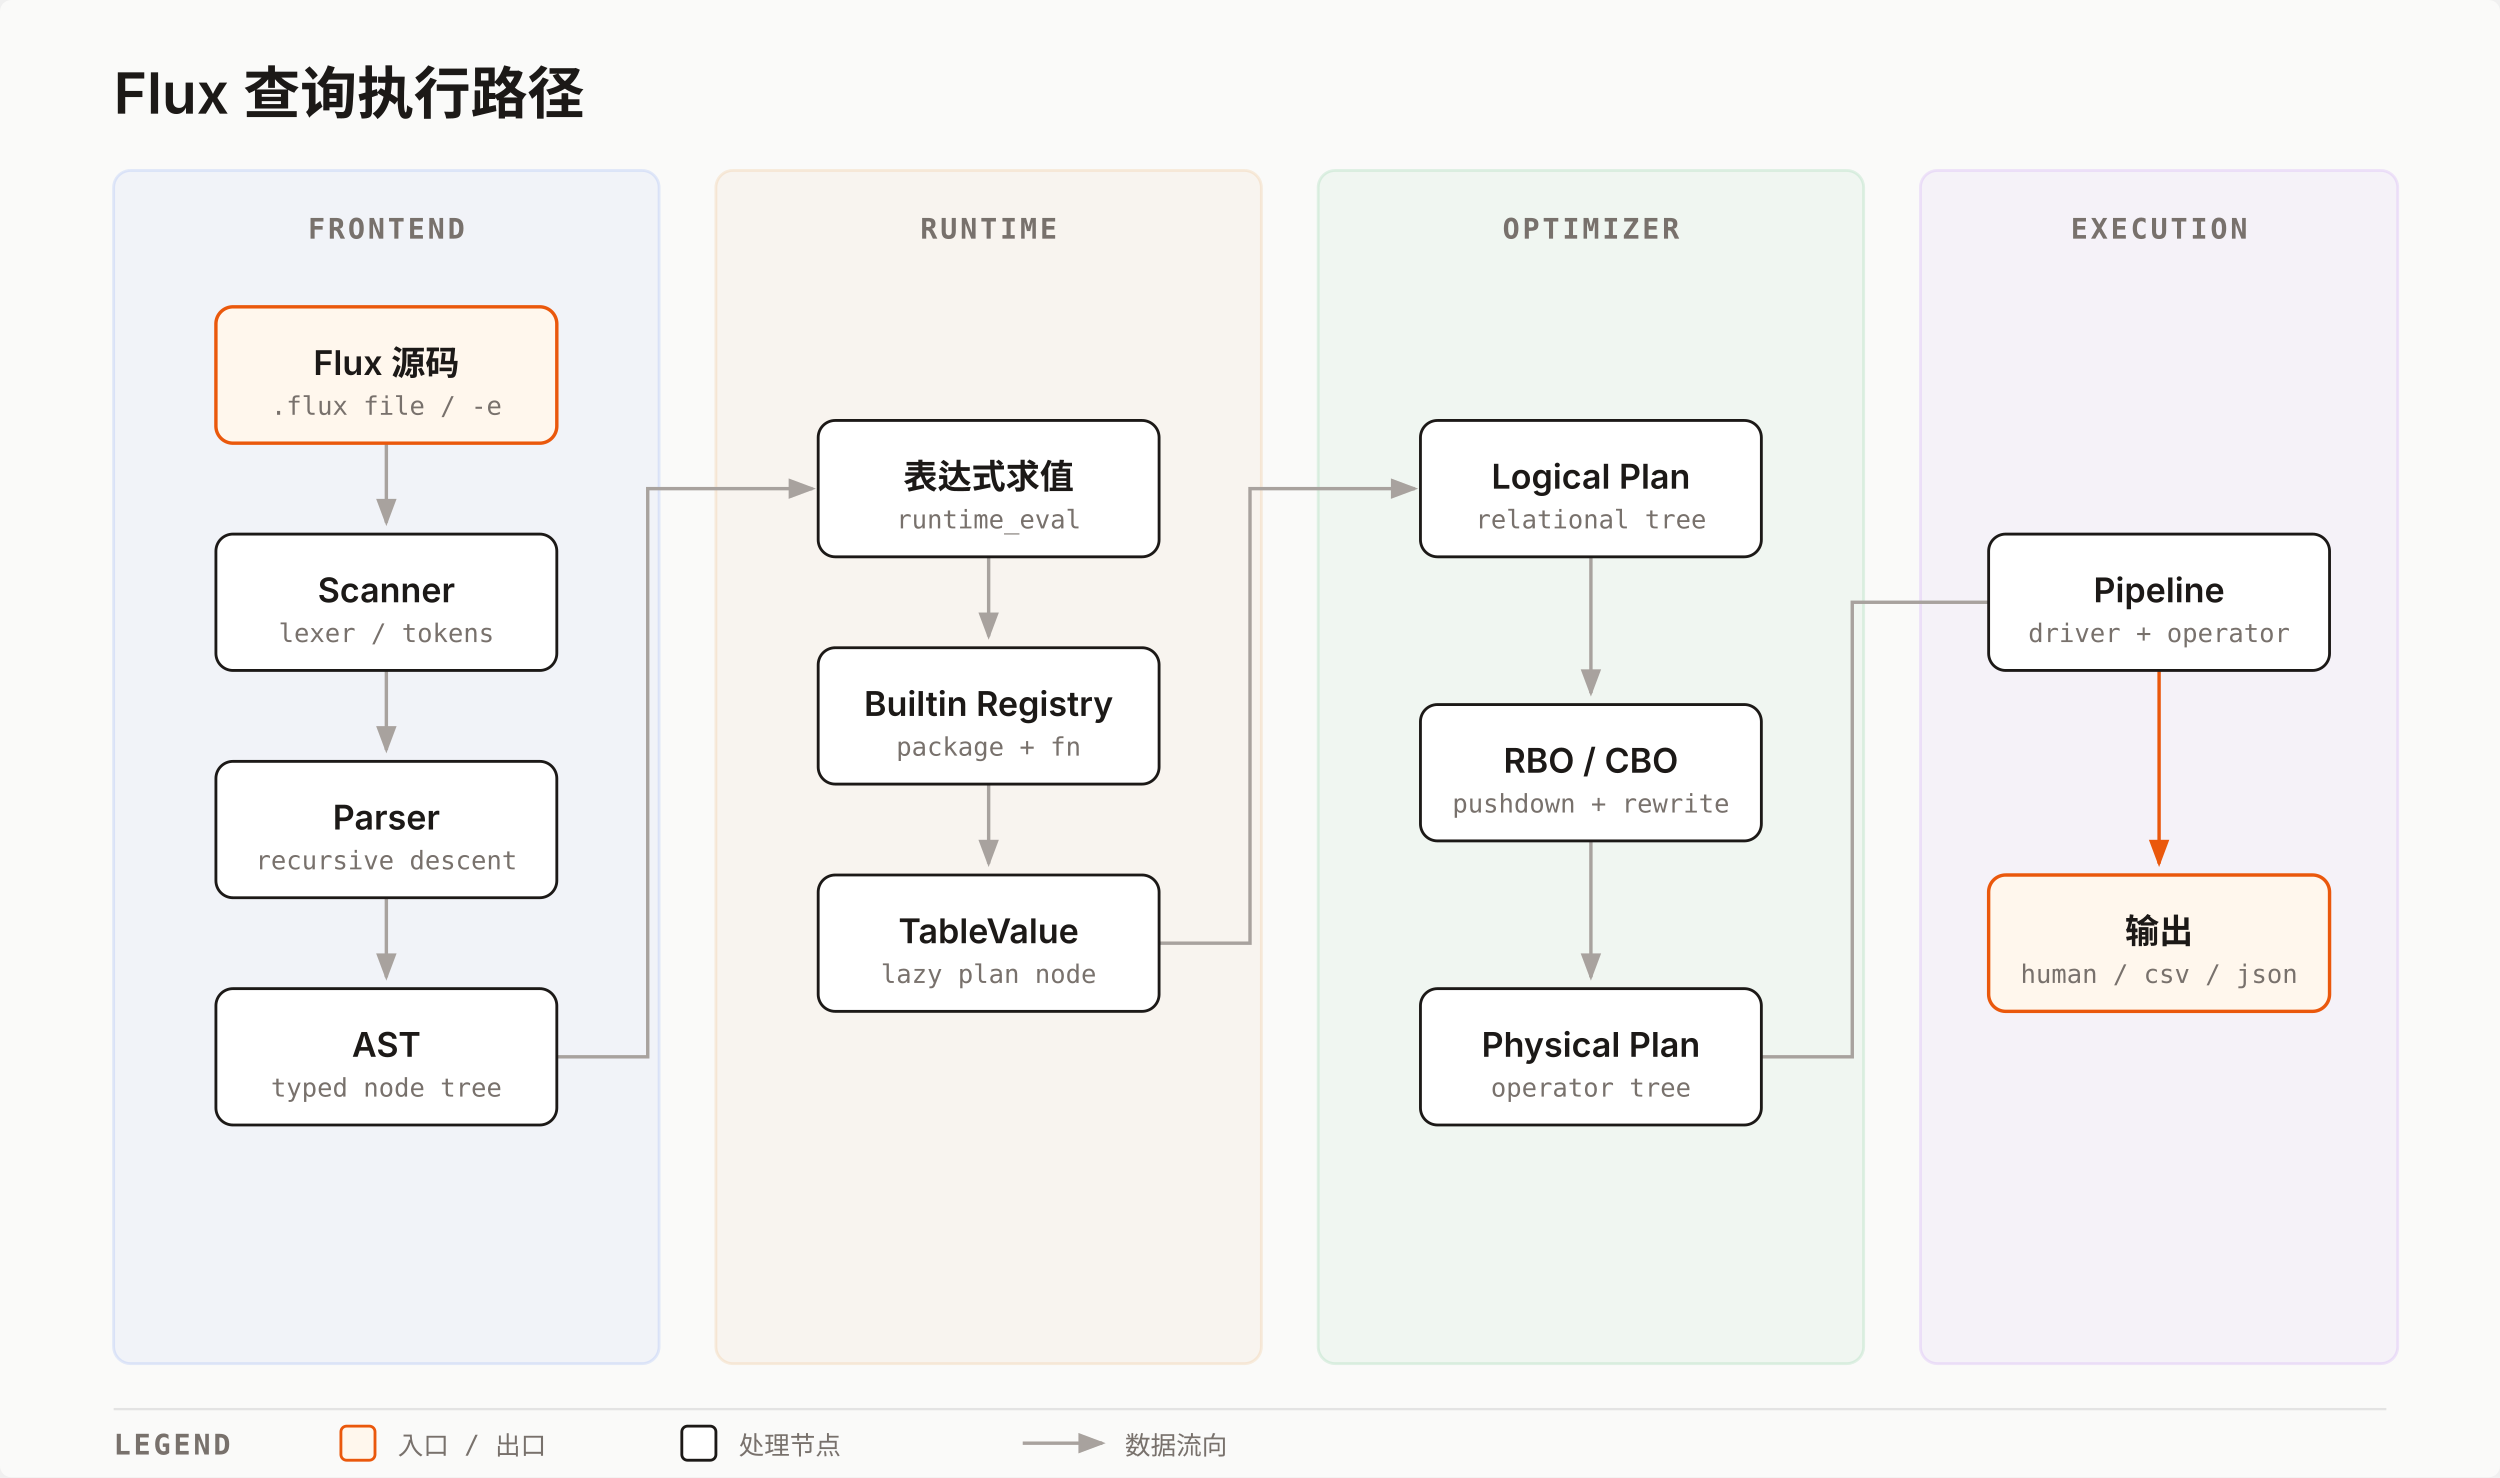
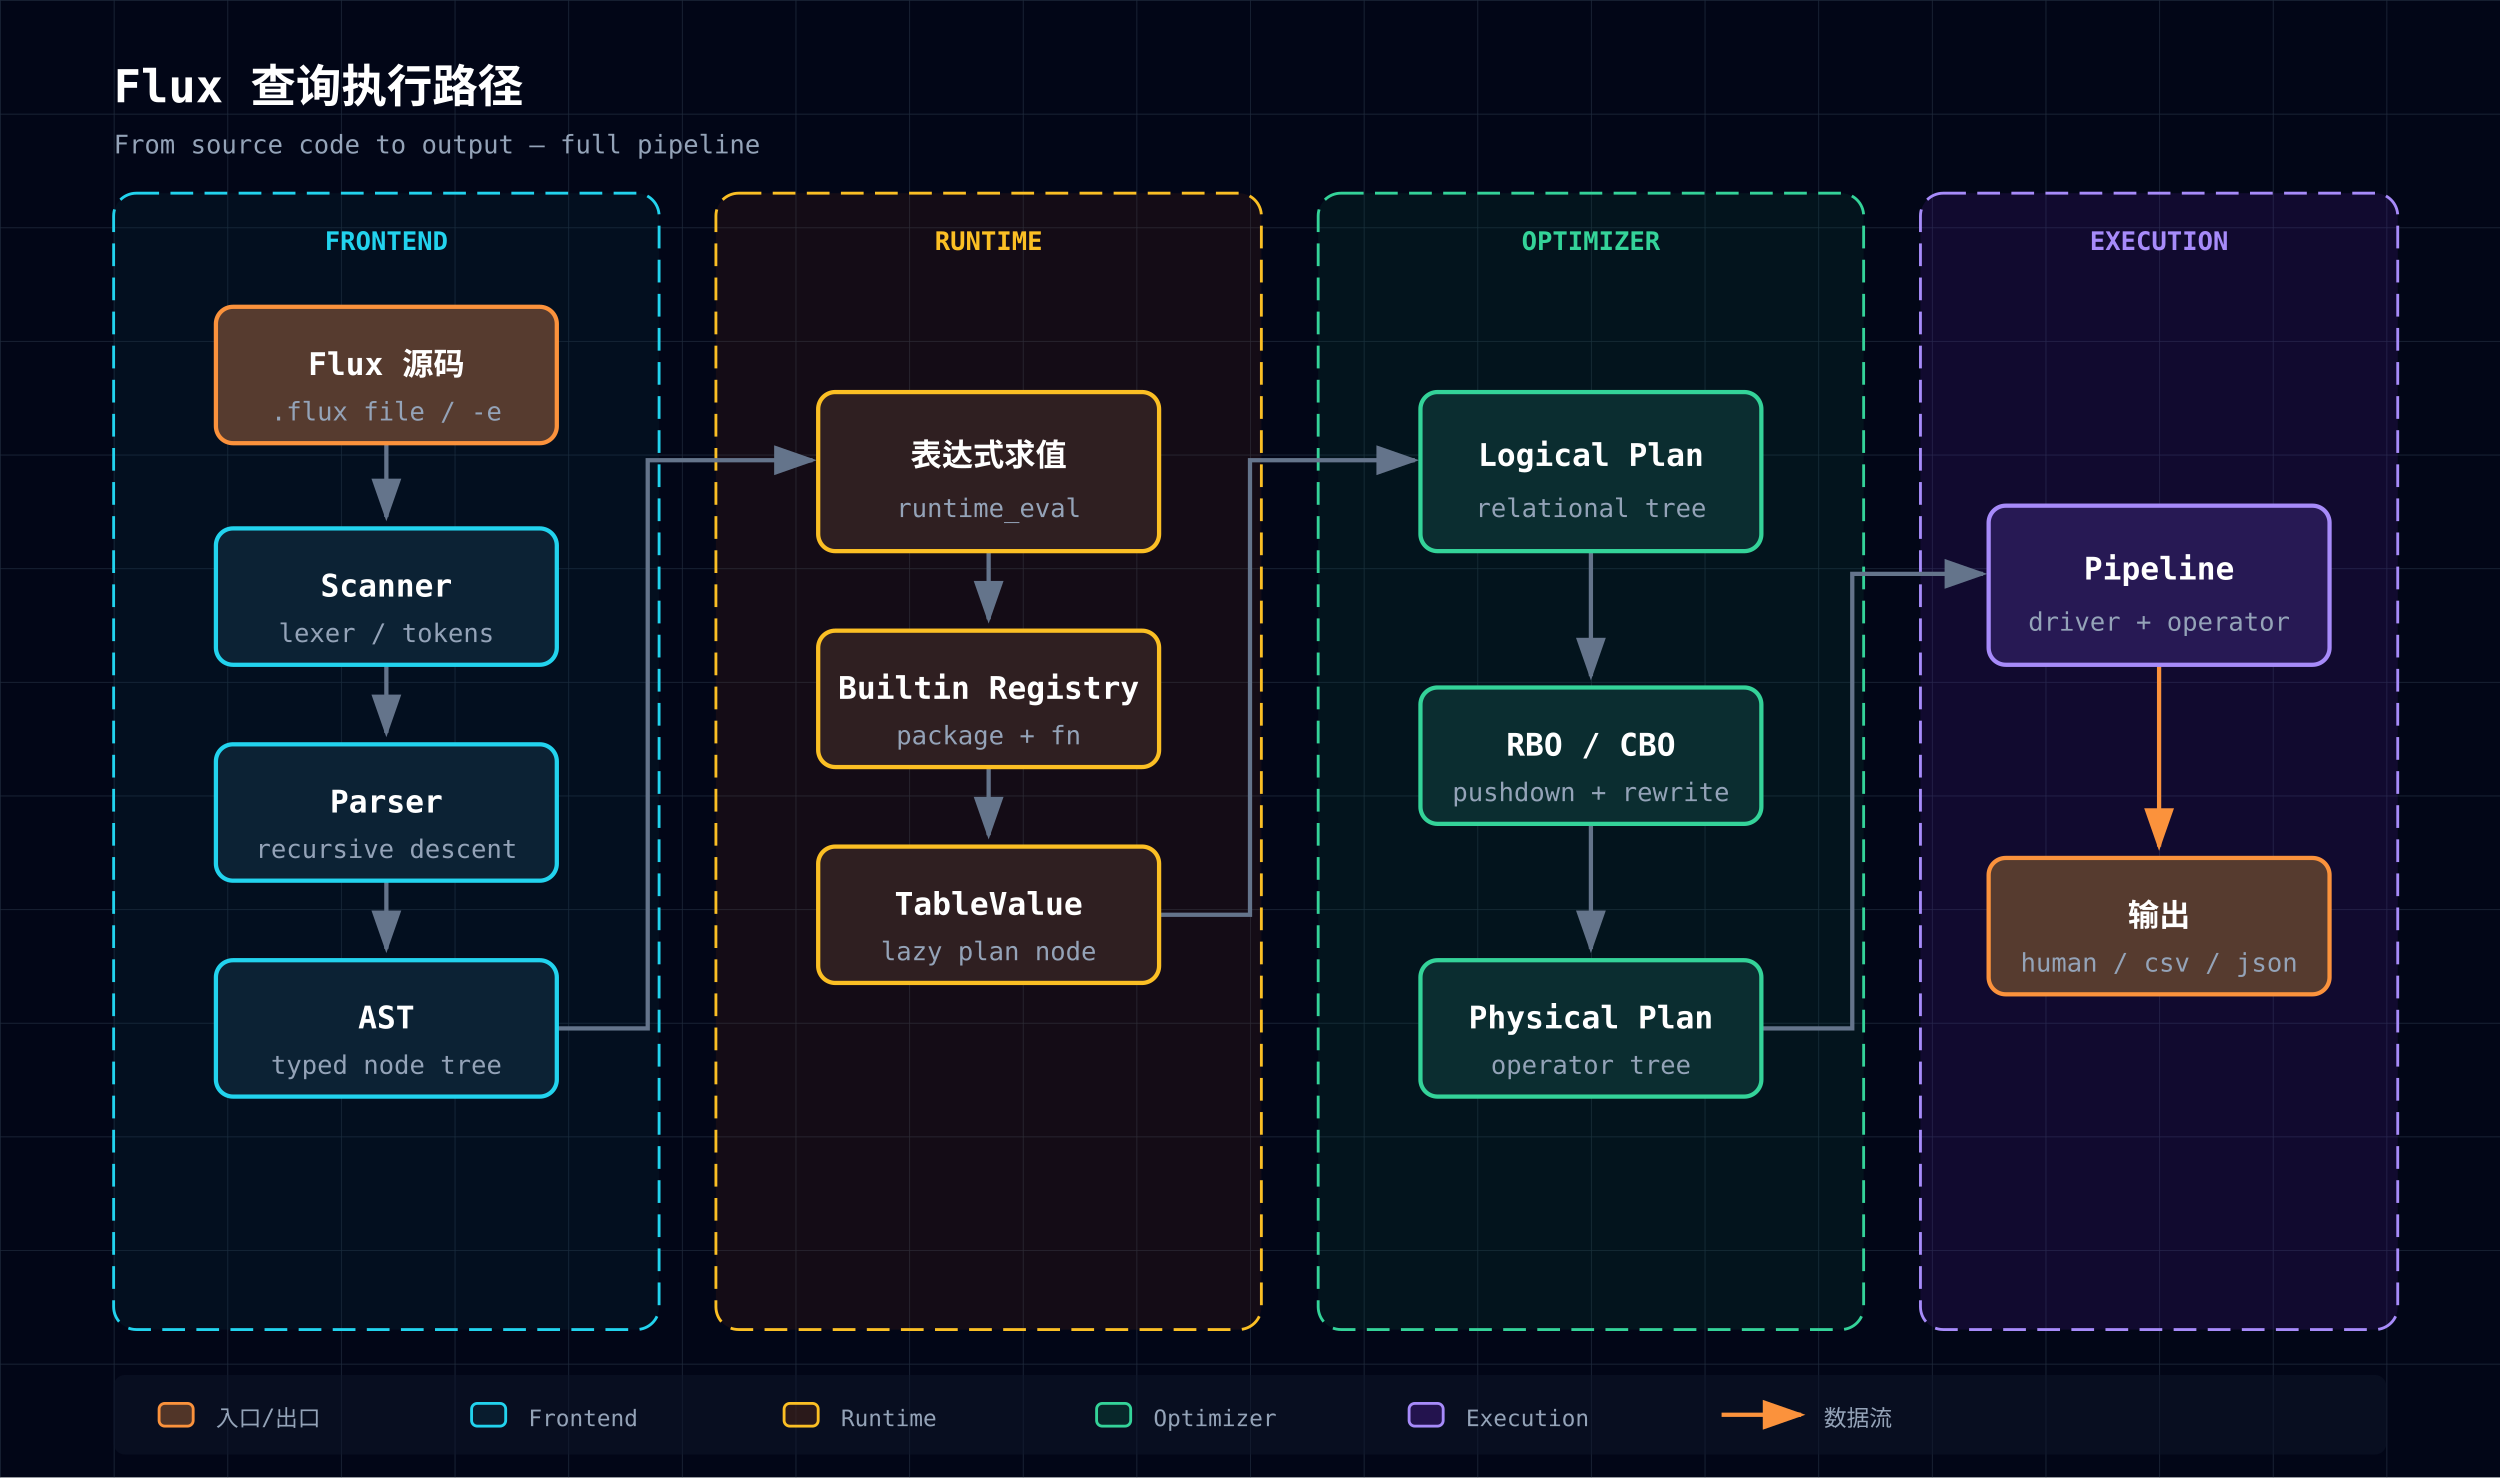
<svg xmlns="http://www.w3.org/2000/svg" width="880" height="520" viewBox="0 0 880 520">
  <defs>
-     <style>
-       .title { font: 600 20px 'PingFang SC', 'SF Pro Display', sans-serif; fill: #1c1917; }
-       .phase-label { font: 600 10px 'SF Mono', 'Fira Code', monospace; fill: #78716c; letter-spacing: 0.1em; }
-       .node-name { font: 600 12px 'PingFang SC', 'SF Pro Text', sans-serif; fill: #1c1917; }
-       .node-sub { font: 400 9px 'SF Mono', 'Fira Code', monospace; fill: #78716c; }
-       .legend-text { font: 400 9px 'SF Mono', 'Fira Code', monospace; fill: #78716c; }
-     </style>
-     <marker id="arrow" markerWidth="8" markerHeight="6" refX="7" refY="3" orient="auto">
-       <polygon points="0 0, 8 3, 0 6" fill="#a8a29e" />
+     <pattern id="grid" width="40" height="40" patternUnits="userSpaceOnUse">
+       <path d="M 40 0 L 0 0 0 40" fill="none" stroke="#1e293b" stroke-width="0.5" />
+     </pattern>
+     <marker id="arrowhead" markerWidth="10" markerHeight="7" refX="9" refY="3.5" orient="auto">
+       <polygon points="0 0, 10 3.5, 0 7" fill="#64748b" />
    </marker>
-     <marker id="arrow-accent" markerWidth="8" markerHeight="6" refX="7" refY="3" orient="auto">
-       <polygon points="0 0, 8 3, 0 6" fill="#ea580c" />
+     <marker id="arrow-accent" markerWidth="10" markerHeight="7" refX="9" refY="3.5" orient="auto">
+       <polygon points="0 0, 10 3.5, 0 7" fill="#fb923c" />
    </marker>
  </defs>
-   <rect width="880" height="520" fill="#fafaf9" rx="4" />
-   <text x="40" y="40" class="title">Flux 查询执行路径</text>
-   <rect x="40" y="60" width="192" height="420" rx="6" fill="rgba(37,99,235,0.04)" stroke="rgba(37,99,235,0.12)" stroke-width="1" />
-   <text x="136" y="84" text-anchor="middle" class="phase-label">FRONTEND</text>
-   <rect x="252" y="60" width="192" height="420" rx="6" fill="rgba(217,119,6,0.04)" stroke="rgba(217,119,6,0.12)" stroke-width="1" />
-   <text x="348" y="84" text-anchor="middle" class="phase-label">RUNTIME</text>
-   <rect x="464" y="60" width="192" height="420" rx="6" fill="rgba(22,163,74,0.04)" stroke="rgba(22,163,74,0.12)" stroke-width="1" />
-   <text x="560" y="84" text-anchor="middle" class="phase-label">OPTIMIZER</text>
-   <rect x="676" y="60" width="168" height="420" rx="6" fill="rgba(147,51,234,0.04)" stroke="rgba(147,51,234,0.12)" stroke-width="1" />
-   <text x="760" y="84" text-anchor="middle" class="phase-label">EXECUTION</text>
-   <line x1="136" y1="156" x2="136" y2="184" stroke="#a8a29e" stroke-width="1.2" marker-end="url(#arrow)" />
-   <line x1="136" y1="236" x2="136" y2="264" stroke="#a8a29e" stroke-width="1.2" marker-end="url(#arrow)" />
-   <line x1="136" y1="316" x2="136" y2="344" stroke="#a8a29e" stroke-width="1.2" marker-end="url(#arrow)" />
-   <path d="M 196 372 H 228 V 172 H 286" fill="none" stroke="#a8a29e" stroke-width="1.2" marker-end="url(#arrow)" />
-   <line x1="348" y1="196" x2="348" y2="224" stroke="#a8a29e" stroke-width="1.2" marker-end="url(#arrow)" />
-   <line x1="348" y1="276" x2="348" y2="304" stroke="#a8a29e" stroke-width="1.2" marker-end="url(#arrow)" />
-   <path d="M 408 332 H 440 V 172 H 498" fill="none" stroke="#a8a29e" stroke-width="1.2" marker-end="url(#arrow)" />
-   <line x1="560" y1="196" x2="560" y2="244" stroke="#a8a29e" stroke-width="1.2" marker-end="url(#arrow)" />
-   <line x1="560" y1="296" x2="560" y2="344" stroke="#a8a29e" stroke-width="1.2" marker-end="url(#arrow)" />
-   <path d="M 620 372 H 652 V 212 H 710" fill="none" stroke="#a8a29e" stroke-width="1.2" marker-end="url(#arrow)" />
-   <line x1="760" y1="236" x2="760" y2="304" stroke="#ea580c" stroke-width="1.2" marker-end="url(#arrow-accent)" />
-   <rect x="76" y="108" width="120" height="48" rx="6" fill="#fafaf9" />
-   <rect x="76" y="108" width="120" height="48" rx="6" fill="#fff7ed" stroke="#ea580c" stroke-width="1.2" />
-   <text x="136" y="132" text-anchor="middle" class="node-name">Flux 源码</text>
-   <text x="136" y="146" text-anchor="middle" class="node-sub">.flux file / -e</text>
-   <rect x="76" y="188" width="120" height="48" rx="6" fill="#fafaf9" />
-   <rect x="76" y="188" width="120" height="48" rx="6" fill="#ffffff" stroke="#1c1917" stroke-width="1" />
-   <text x="136" y="212" text-anchor="middle" class="node-name">Scanner</text>
-   <text x="136" y="226" text-anchor="middle" class="node-sub">lexer / tokens</text>
-   <rect x="76" y="268" width="120" height="48" rx="6" fill="#fafaf9" />
-   <rect x="76" y="268" width="120" height="48" rx="6" fill="#ffffff" stroke="#1c1917" stroke-width="1" />
-   <text x="136" y="292" text-anchor="middle" class="node-name">Parser</text>
-   <text x="136" y="306" text-anchor="middle" class="node-sub">recursive descent</text>
-   <rect x="76" y="348" width="120" height="48" rx="6" fill="#fafaf9" />
-   <rect x="76" y="348" width="120" height="48" rx="6" fill="#ffffff" stroke="#1c1917" stroke-width="1" />
-   <text x="136" y="372" text-anchor="middle" class="node-name">AST</text>
-   <text x="136" y="386" text-anchor="middle" class="node-sub">typed node tree</text>
-   <rect x="288" y="148" width="120" height="48" rx="6" fill="#fafaf9" />
-   <rect x="288" y="148" width="120" height="48" rx="6" fill="#ffffff" stroke="#1c1917" stroke-width="1" />
-   <text x="348" y="172" text-anchor="middle" class="node-name">表达式求值</text>
-   <text x="348" y="186" text-anchor="middle" class="node-sub">runtime_eval</text>
-   <rect x="288" y="228" width="120" height="48" rx="6" fill="#fafaf9" />
-   <rect x="288" y="228" width="120" height="48" rx="6" fill="#ffffff" stroke="#1c1917" stroke-width="1" />
-   <text x="348" y="252" text-anchor="middle" class="node-name">Builtin Registry</text>
-   <text x="348" y="266" text-anchor="middle" class="node-sub">package + fn</text>
-   <rect x="288" y="308" width="120" height="48" rx="6" fill="#fafaf9" />
-   <rect x="288" y="308" width="120" height="48" rx="6" fill="#ffffff" stroke="#1c1917" stroke-width="1" />
-   <text x="348" y="332" text-anchor="middle" class="node-name">TableValue</text>
-   <text x="348" y="346" text-anchor="middle" class="node-sub">lazy plan node</text>
-   <rect x="500" y="148" width="120" height="48" rx="6" fill="#fafaf9" />
-   <rect x="500" y="148" width="120" height="48" rx="6" fill="#ffffff" stroke="#1c1917" stroke-width="1" />
-   <text x="560" y="172" text-anchor="middle" class="node-name">Logical Plan</text>
-   <text x="560" y="186" text-anchor="middle" class="node-sub">relational tree</text>
-   <rect x="500" y="248" width="120" height="48" rx="6" fill="#fafaf9" />
-   <rect x="500" y="248" width="120" height="48" rx="6" fill="#ffffff" stroke="#1c1917" stroke-width="1" />
-   <text x="560" y="272" text-anchor="middle" class="node-name">RBO / CBO</text>
-   <text x="560" y="286" text-anchor="middle" class="node-sub">pushdown + rewrite</text>
-   <rect x="500" y="348" width="120" height="48" rx="6" fill="#fafaf9" />
-   <rect x="500" y="348" width="120" height="48" rx="6" fill="#ffffff" stroke="#1c1917" stroke-width="1" />
-   <text x="560" y="372" text-anchor="middle" class="node-name">Physical Plan</text>
-   <text x="560" y="386" text-anchor="middle" class="node-sub">operator tree</text>
-   <rect x="700" y="188" width="120" height="48" rx="6" fill="#fafaf9" />
-   <rect x="700" y="188" width="120" height="48" rx="6" fill="#ffffff" stroke="#1c1917" stroke-width="1" />
-   <text x="760" y="212" text-anchor="middle" class="node-name">Pipeline</text>
-   <text x="760" y="226" text-anchor="middle" class="node-sub">driver + operator</text>
-   <rect x="700" y="308" width="120" height="48" rx="6" fill="#fafaf9" />
-   <rect x="700" y="308" width="120" height="48" rx="6" fill="#fff7ed" stroke="#ea580c" stroke-width="1.2" />
-   <text x="760" y="332" text-anchor="middle" class="node-name">输出</text>
-   <text x="760" y="346" text-anchor="middle" class="node-sub">human / csv / json</text>
-   <line x1="40" y1="496" x2="840" y2="496" stroke="rgba(28,25,23,0.1)" stroke-width="0.8" />
-   <text x="40" y="512" class="phase-label">LEGEND</text>
-   <rect x="120" y="502" width="12" height="12" rx="2" fill="#fff7ed" stroke="#ea580c" stroke-width="1" />
-   <text x="140" y="512" class="legend-text">入口 / 出口</text>
-   <rect x="240" y="502" width="12" height="12" rx="2" fill="#ffffff" stroke="#1c1917" stroke-width="1" />
-   <text x="260" y="512" class="legend-text">处理节点</text>
-   <line x1="360" y1="508" x2="388" y2="508" stroke="#a8a29e" stroke-width="1.2" marker-end="url(#arrow)" />
-   <text x="396" y="512" class="legend-text">数据流向</text>
+   <rect width="880" height="520" fill="#020617" />
+   <rect width="880" height="520" fill="url(#grid)" />
+   <text x="40" y="36" fill="white" font-family="'JetBrains Mono', monospace" font-size="16" font-weight="700">Flux 查询执行路径</text>
+   <text x="40" y="54" fill="#94a3b8" font-family="'JetBrains Mono', monospace" font-size="9">From source code to output — full pipeline</text>
+   <rect x="40" y="68" width="192" height="400" rx="8" fill="rgba(8, 51, 68, 0.2)" stroke="#22d3ee" stroke-width="1" stroke-dasharray="8,4" />
+   <text x="136" y="88" text-anchor="middle" fill="#22d3ee" font-family="'JetBrains Mono', monospace" font-size="9" font-weight="600">FRONTEND</text>
+   <rect x="252" y="68" width="192" height="400" rx="8" fill="rgba(120, 53, 15, 0.15)" stroke="#fbbf24" stroke-width="1" stroke-dasharray="8,4" />
+   <text x="348" y="88" text-anchor="middle" fill="#fbbf24" font-family="'JetBrains Mono', monospace" font-size="9" font-weight="600">RUNTIME</text>
+   <rect x="464" y="68" width="192" height="400" rx="8" fill="rgba(6, 78, 59, 0.2)" stroke="#34d399" stroke-width="1" stroke-dasharray="8,4" />
+   <text x="560" y="88" text-anchor="middle" fill="#34d399" font-family="'JetBrains Mono', monospace" font-size="9" font-weight="600">OPTIMIZER</text>
+   <rect x="676" y="68" width="168" height="400" rx="8" fill="rgba(76, 29, 149, 0.2)" stroke="#a78bfa" stroke-width="1" stroke-dasharray="8,4" />
+   <text x="760" y="88" text-anchor="middle" fill="#a78bfa" font-family="'JetBrains Mono', monospace" font-size="9" font-weight="600">EXECUTION</text>
+   <line x1="136" y1="156" x2="136" y2="182" stroke="#64748b" stroke-width="1.5" marker-end="url(#arrowhead)" />
+   <line x1="136" y1="232" x2="136" y2="258" stroke="#64748b" stroke-width="1.5" marker-end="url(#arrowhead)" />
+   <line x1="136" y1="308" x2="136" y2="334" stroke="#64748b" stroke-width="1.5" marker-end="url(#arrowhead)" />
+   <path d="M 196 362 H 228 V 162 H 286" fill="none" stroke="#64748b" stroke-width="1.5" marker-end="url(#arrowhead)" />
+   <line x1="348" y1="192" x2="348" y2="218" stroke="#64748b" stroke-width="1.5" marker-end="url(#arrowhead)" />
+   <line x1="348" y1="268" x2="348" y2="294" stroke="#64748b" stroke-width="1.5" marker-end="url(#arrowhead)" />
+   <path d="M 408 322 H 440 V 162 H 498" fill="none" stroke="#64748b" stroke-width="1.5" marker-end="url(#arrowhead)" />
+   <line x1="560" y1="192" x2="560" y2="238" stroke="#64748b" stroke-width="1.5" marker-end="url(#arrowhead)" />
+   <line x1="560" y1="288" x2="560" y2="334" stroke="#64748b" stroke-width="1.5" marker-end="url(#arrowhead)" />
+   <path d="M 620 362 H 652 V 202 H 698" fill="none" stroke="#64748b" stroke-width="1.5" marker-end="url(#arrowhead)" />
+   <line x1="760" y1="232" x2="760" y2="298" stroke="#fb923c" stroke-width="1.5" marker-end="url(#arrow-accent)" />
+   <rect x="76" y="108" width="120" height="48" rx="6" fill="#0f172a" />
+   <rect x="76" y="108" width="120" height="48" rx="6" fill="rgba(251, 146, 60, 0.3)" stroke="#fb923c" stroke-width="1.5" />
+   <text x="136" y="132" text-anchor="middle" fill="white" font-family="'JetBrains Mono', monospace" font-size="11" font-weight="600">Flux 源码</text>
+   <text x="136" y="148" text-anchor="middle" fill="#94a3b8" font-family="'JetBrains Mono', monospace" font-size="9">.flux file / -e</text>
+   <rect x="76" y="186" width="120" height="48" rx="6" fill="#0f172a" />
+   <rect x="76" y="186" width="120" height="48" rx="6" fill="rgba(8, 51, 68, 0.4)" stroke="#22d3ee" stroke-width="1.5" />
+   <text x="136" y="210" text-anchor="middle" fill="white" font-family="'JetBrains Mono', monospace" font-size="11" font-weight="600">Scanner</text>
+   <text x="136" y="226" text-anchor="middle" fill="#94a3b8" font-family="'JetBrains Mono', monospace" font-size="9">lexer / tokens</text>
+   <rect x="76" y="262" width="120" height="48" rx="6" fill="#0f172a" />
+   <rect x="76" y="262" width="120" height="48" rx="6" fill="rgba(8, 51, 68, 0.4)" stroke="#22d3ee" stroke-width="1.5" />
+   <text x="136" y="286" text-anchor="middle" fill="white" font-family="'JetBrains Mono', monospace" font-size="11" font-weight="600">Parser</text>
+   <text x="136" y="302" text-anchor="middle" fill="#94a3b8" font-family="'JetBrains Mono', monospace" font-size="9">recursive descent</text>
+   <rect x="76" y="338" width="120" height="48" rx="6" fill="#0f172a" />
+   <rect x="76" y="338" width="120" height="48" rx="6" fill="rgba(8, 51, 68, 0.4)" stroke="#22d3ee" stroke-width="1.5" />
+   <text x="136" y="362" text-anchor="middle" fill="white" font-family="'JetBrains Mono', monospace" font-size="11" font-weight="600">AST</text>
+   <text x="136" y="378" text-anchor="middle" fill="#94a3b8" font-family="'JetBrains Mono', monospace" font-size="9">typed node tree</text>
+   <rect x="288" y="138" width="120" height="56" rx="6" fill="#0f172a" />
+   <rect x="288" y="138" width="120" height="56" rx="6" fill="rgba(120, 53, 15, 0.3)" stroke="#fbbf24" stroke-width="1.5" />
+   <text x="348" y="164" text-anchor="middle" fill="white" font-family="'JetBrains Mono', monospace" font-size="11" font-weight="600">表达式求值</text>
+   <text x="348" y="182" text-anchor="middle" fill="#94a3b8" font-family="'JetBrains Mono', monospace" font-size="9">runtime_eval</text>
+   <rect x="288" y="222" width="120" height="48" rx="6" fill="#0f172a" />
+   <rect x="288" y="222" width="120" height="48" rx="6" fill="rgba(120, 53, 15, 0.3)" stroke="#fbbf24" stroke-width="1.5" />
+   <text x="348" y="246" text-anchor="middle" fill="white" font-family="'JetBrains Mono', monospace" font-size="11" font-weight="600">Builtin Registry</text>
+   <text x="348" y="262" text-anchor="middle" fill="#94a3b8" font-family="'JetBrains Mono', monospace" font-size="9">package + fn</text>
+   <rect x="288" y="298" width="120" height="48" rx="6" fill="#0f172a" />
+   <rect x="288" y="298" width="120" height="48" rx="6" fill="rgba(120, 53, 15, 0.3)" stroke="#fbbf24" stroke-width="1.5" />
+   <text x="348" y="322" text-anchor="middle" fill="white" font-family="'JetBrains Mono', monospace" font-size="11" font-weight="600">TableValue</text>
+   <text x="348" y="338" text-anchor="middle" fill="#94a3b8" font-family="'JetBrains Mono', monospace" font-size="9">lazy plan node</text>
+   <rect x="500" y="138" width="120" height="56" rx="6" fill="#0f172a" />
+   <rect x="500" y="138" width="120" height="56" rx="6" fill="rgba(6, 78, 59, 0.4)" stroke="#34d399" stroke-width="1.5" />
+   <text x="560" y="164" text-anchor="middle" fill="white" font-family="'JetBrains Mono', monospace" font-size="11" font-weight="600">Logical Plan</text>
+   <text x="560" y="182" text-anchor="middle" fill="#94a3b8" font-family="'JetBrains Mono', monospace" font-size="9">relational tree</text>
+   <rect x="500" y="242" width="120" height="48" rx="6" fill="#0f172a" />
+   <rect x="500" y="242" width="120" height="48" rx="6" fill="rgba(6, 78, 59, 0.4)" stroke="#34d399" stroke-width="1.5" />
+   <text x="560" y="266" text-anchor="middle" fill="white" font-family="'JetBrains Mono', monospace" font-size="11" font-weight="600">RBO / CBO</text>
+   <text x="560" y="282" text-anchor="middle" fill="#94a3b8" font-family="'JetBrains Mono', monospace" font-size="9">pushdown + rewrite</text>
+   <rect x="500" y="338" width="120" height="48" rx="6" fill="#0f172a" />
+   <rect x="500" y="338" width="120" height="48" rx="6" fill="rgba(6, 78, 59, 0.4)" stroke="#34d399" stroke-width="1.5" />
+   <text x="560" y="362" text-anchor="middle" fill="white" font-family="'JetBrains Mono', monospace" font-size="11" font-weight="600">Physical Plan</text>
+   <text x="560" y="378" text-anchor="middle" fill="#94a3b8" font-family="'JetBrains Mono', monospace" font-size="9">operator tree</text>
+   <rect x="700" y="178" width="120" height="56" rx="6" fill="#0f172a" />
+   <rect x="700" y="178" width="120" height="56" rx="6" fill="rgba(76, 29, 149, 0.4)" stroke="#a78bfa" stroke-width="1.5" />
+   <text x="760" y="204" text-anchor="middle" fill="white" font-family="'JetBrains Mono', monospace" font-size="11" font-weight="600">Pipeline</text>
+   <text x="760" y="222" text-anchor="middle" fill="#94a3b8" font-family="'JetBrains Mono', monospace" font-size="9">driver + operator</text>
+   <rect x="700" y="302" width="120" height="48" rx="6" fill="#0f172a" />
+   <rect x="700" y="302" width="120" height="48" rx="6" fill="rgba(251, 146, 60, 0.3)" stroke="#fb923c" stroke-width="1.5" />
+   <text x="760" y="326" text-anchor="middle" fill="white" font-family="'JetBrains Mono', monospace" font-size="11" font-weight="600">输出</text>
+   <text x="760" y="342" text-anchor="middle" fill="#94a3b8" font-family="'JetBrains Mono', monospace" font-size="9">human / csv / json</text>
+   <rect x="40" y="484" width="800" height="28" rx="4" fill="rgba(15, 23, 42, 0.5)" />
+   <rect x="56" y="494" width="12" height="8" rx="2" fill="rgba(251, 146, 60, 0.3)" stroke="#fb923c" stroke-width="1" />
+   <text x="76" y="502" fill="#94a3b8" font-family="'JetBrains Mono', monospace" font-size="8">入口/出口</text>
+   <rect x="166" y="494" width="12" height="8" rx="2" fill="rgba(8, 51, 68, 0.4)" stroke="#22d3ee" stroke-width="1" />
+   <text x="186" y="502" fill="#94a3b8" font-family="'JetBrains Mono', monospace" font-size="8">Frontend</text>
+   <rect x="276" y="494" width="12" height="8" rx="2" fill="rgba(120, 53, 15, 0.3)" stroke="#fbbf24" stroke-width="1" />
+   <text x="296" y="502" fill="#94a3b8" font-family="'JetBrains Mono', monospace" font-size="8">Runtime</text>
+   <rect x="386" y="494" width="12" height="8" rx="2" fill="rgba(6, 78, 59, 0.4)" stroke="#34d399" stroke-width="1" />
+   <text x="406" y="502" fill="#94a3b8" font-family="'JetBrains Mono', monospace" font-size="8">Optimizer</text>
+   <rect x="496" y="494" width="12" height="8" rx="2" fill="rgba(76, 29, 149, 0.4)" stroke="#a78bfa" stroke-width="1" />
+   <text x="516" y="502" fill="#94a3b8" font-family="'JetBrains Mono', monospace" font-size="8">Execution</text>
+   <line x1="606" y1="498" x2="634" y2="498" stroke="#fb923c" stroke-width="1.5" marker-end="url(#arrow-accent)" />
+   <text x="642" y="502" fill="#94a3b8" font-family="'JetBrains Mono', monospace" font-size="8">数据流</text>
</svg>
